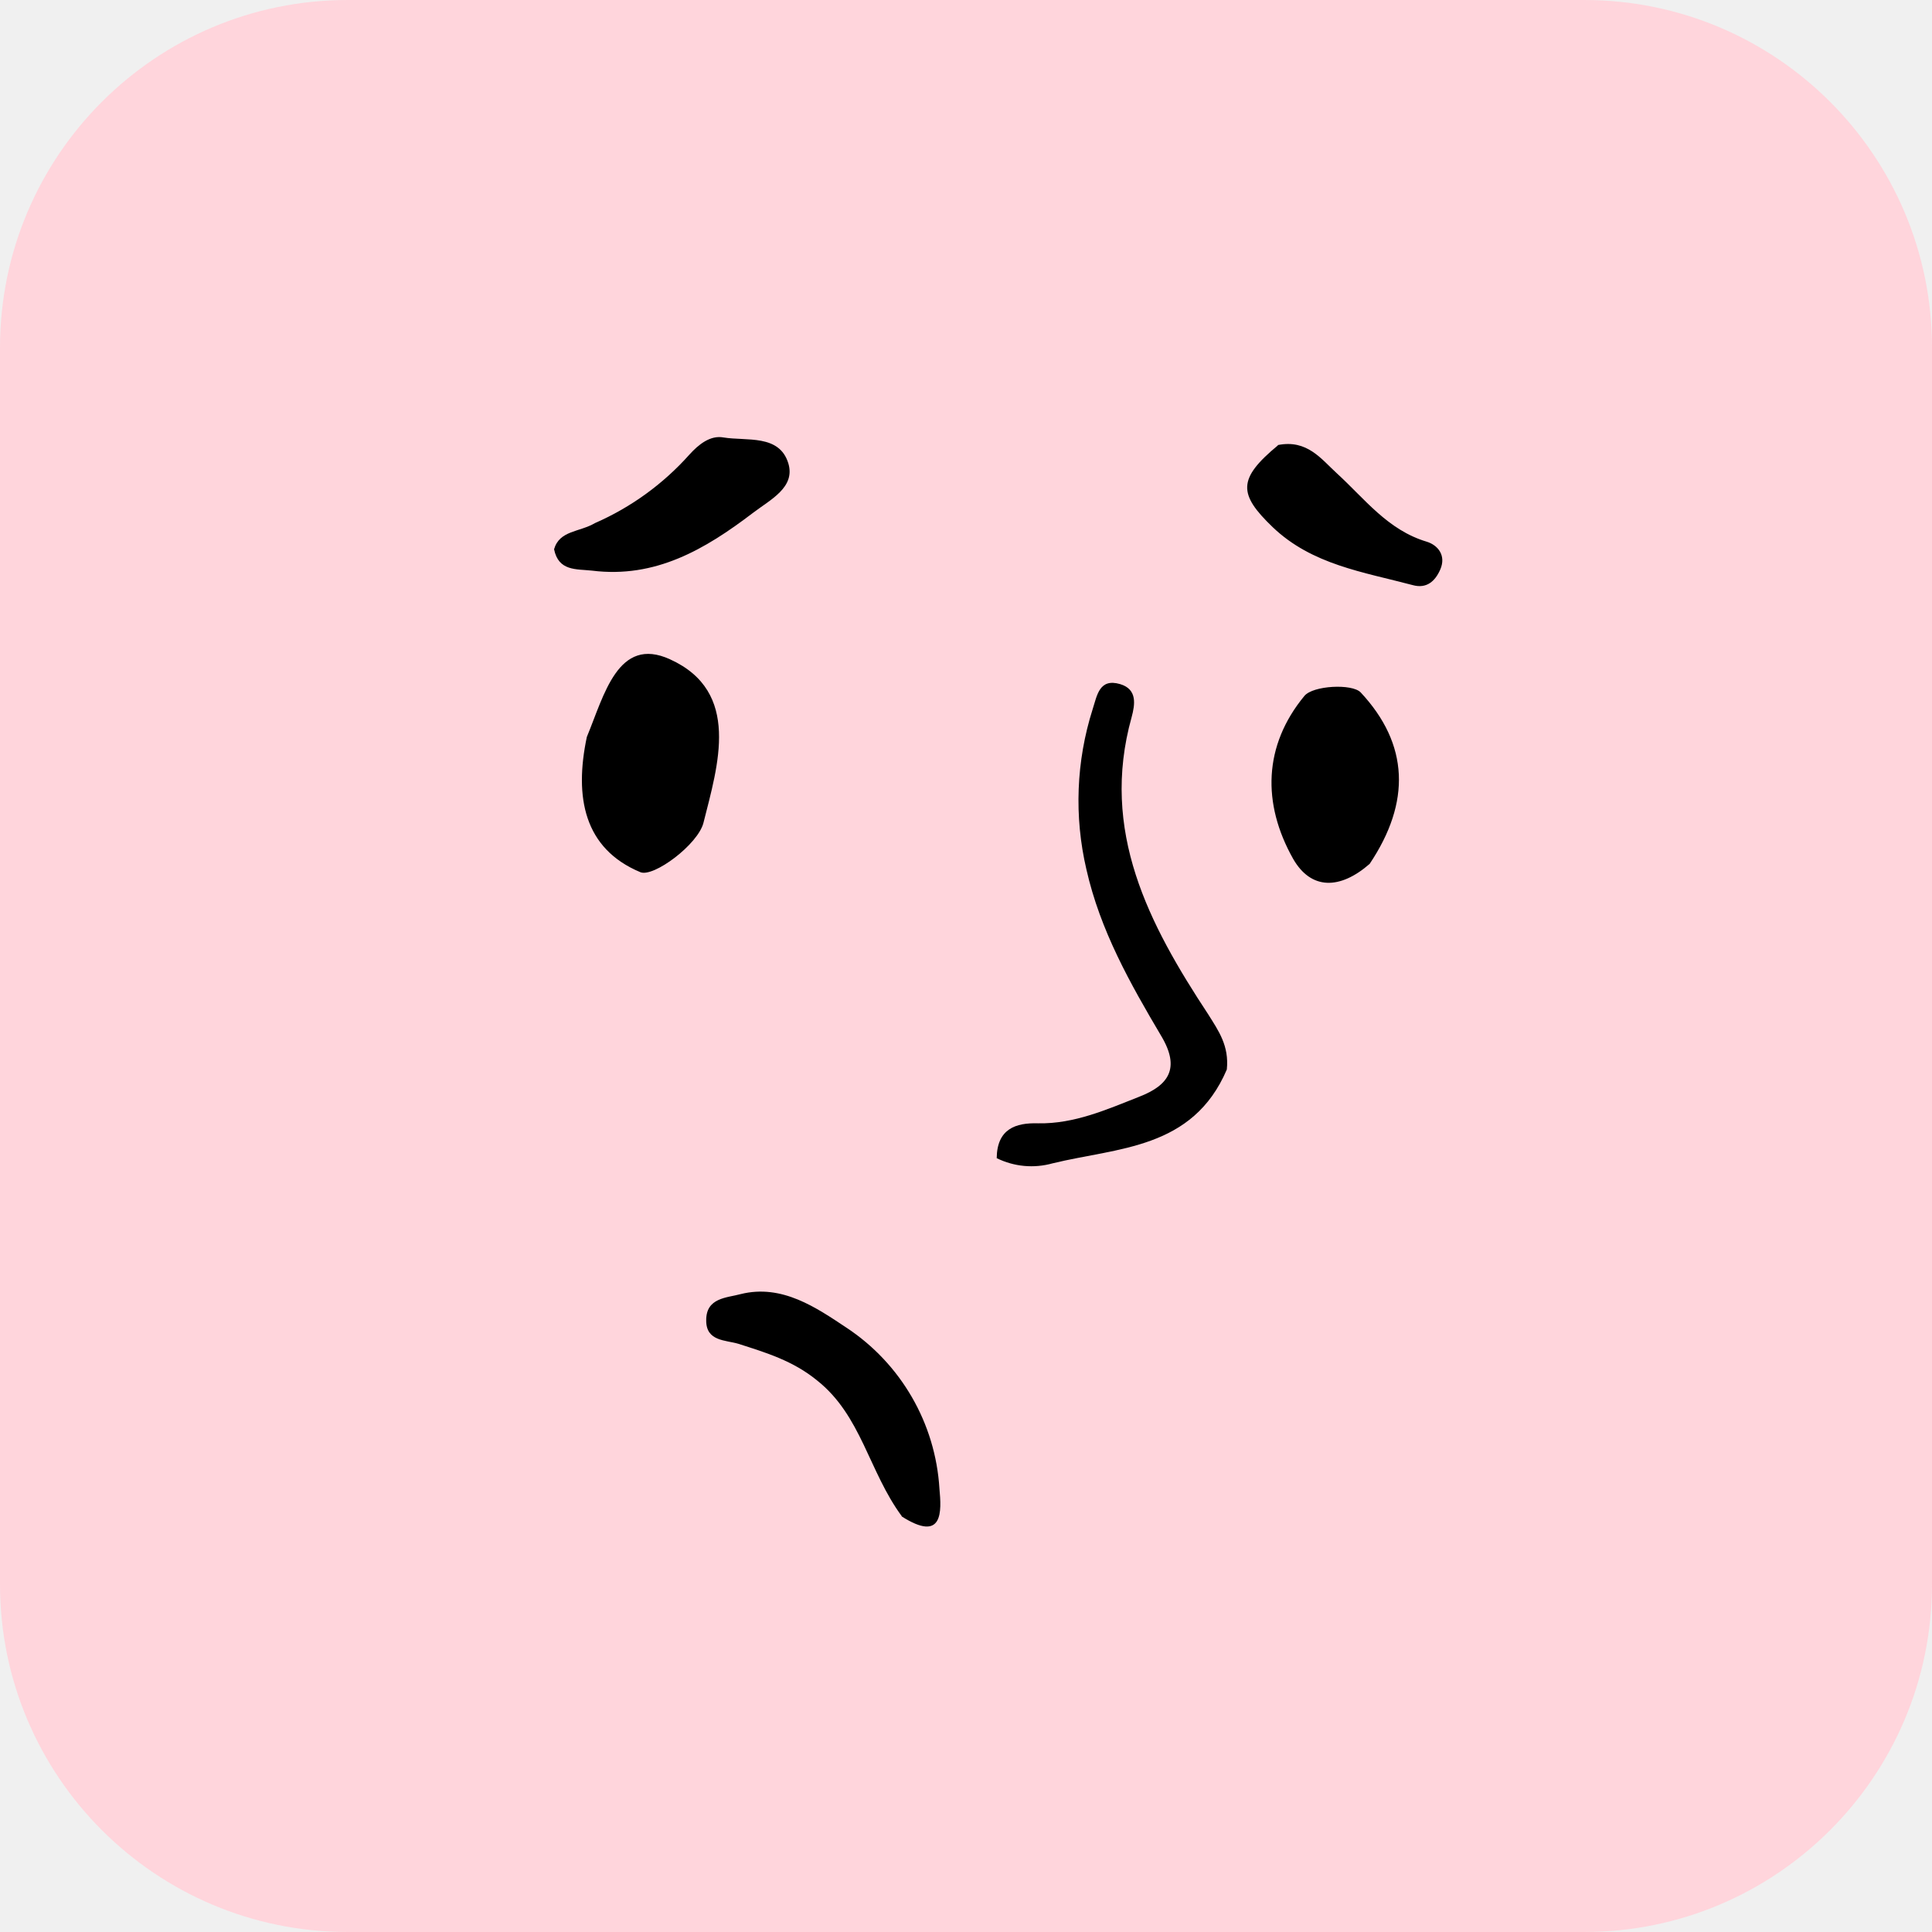
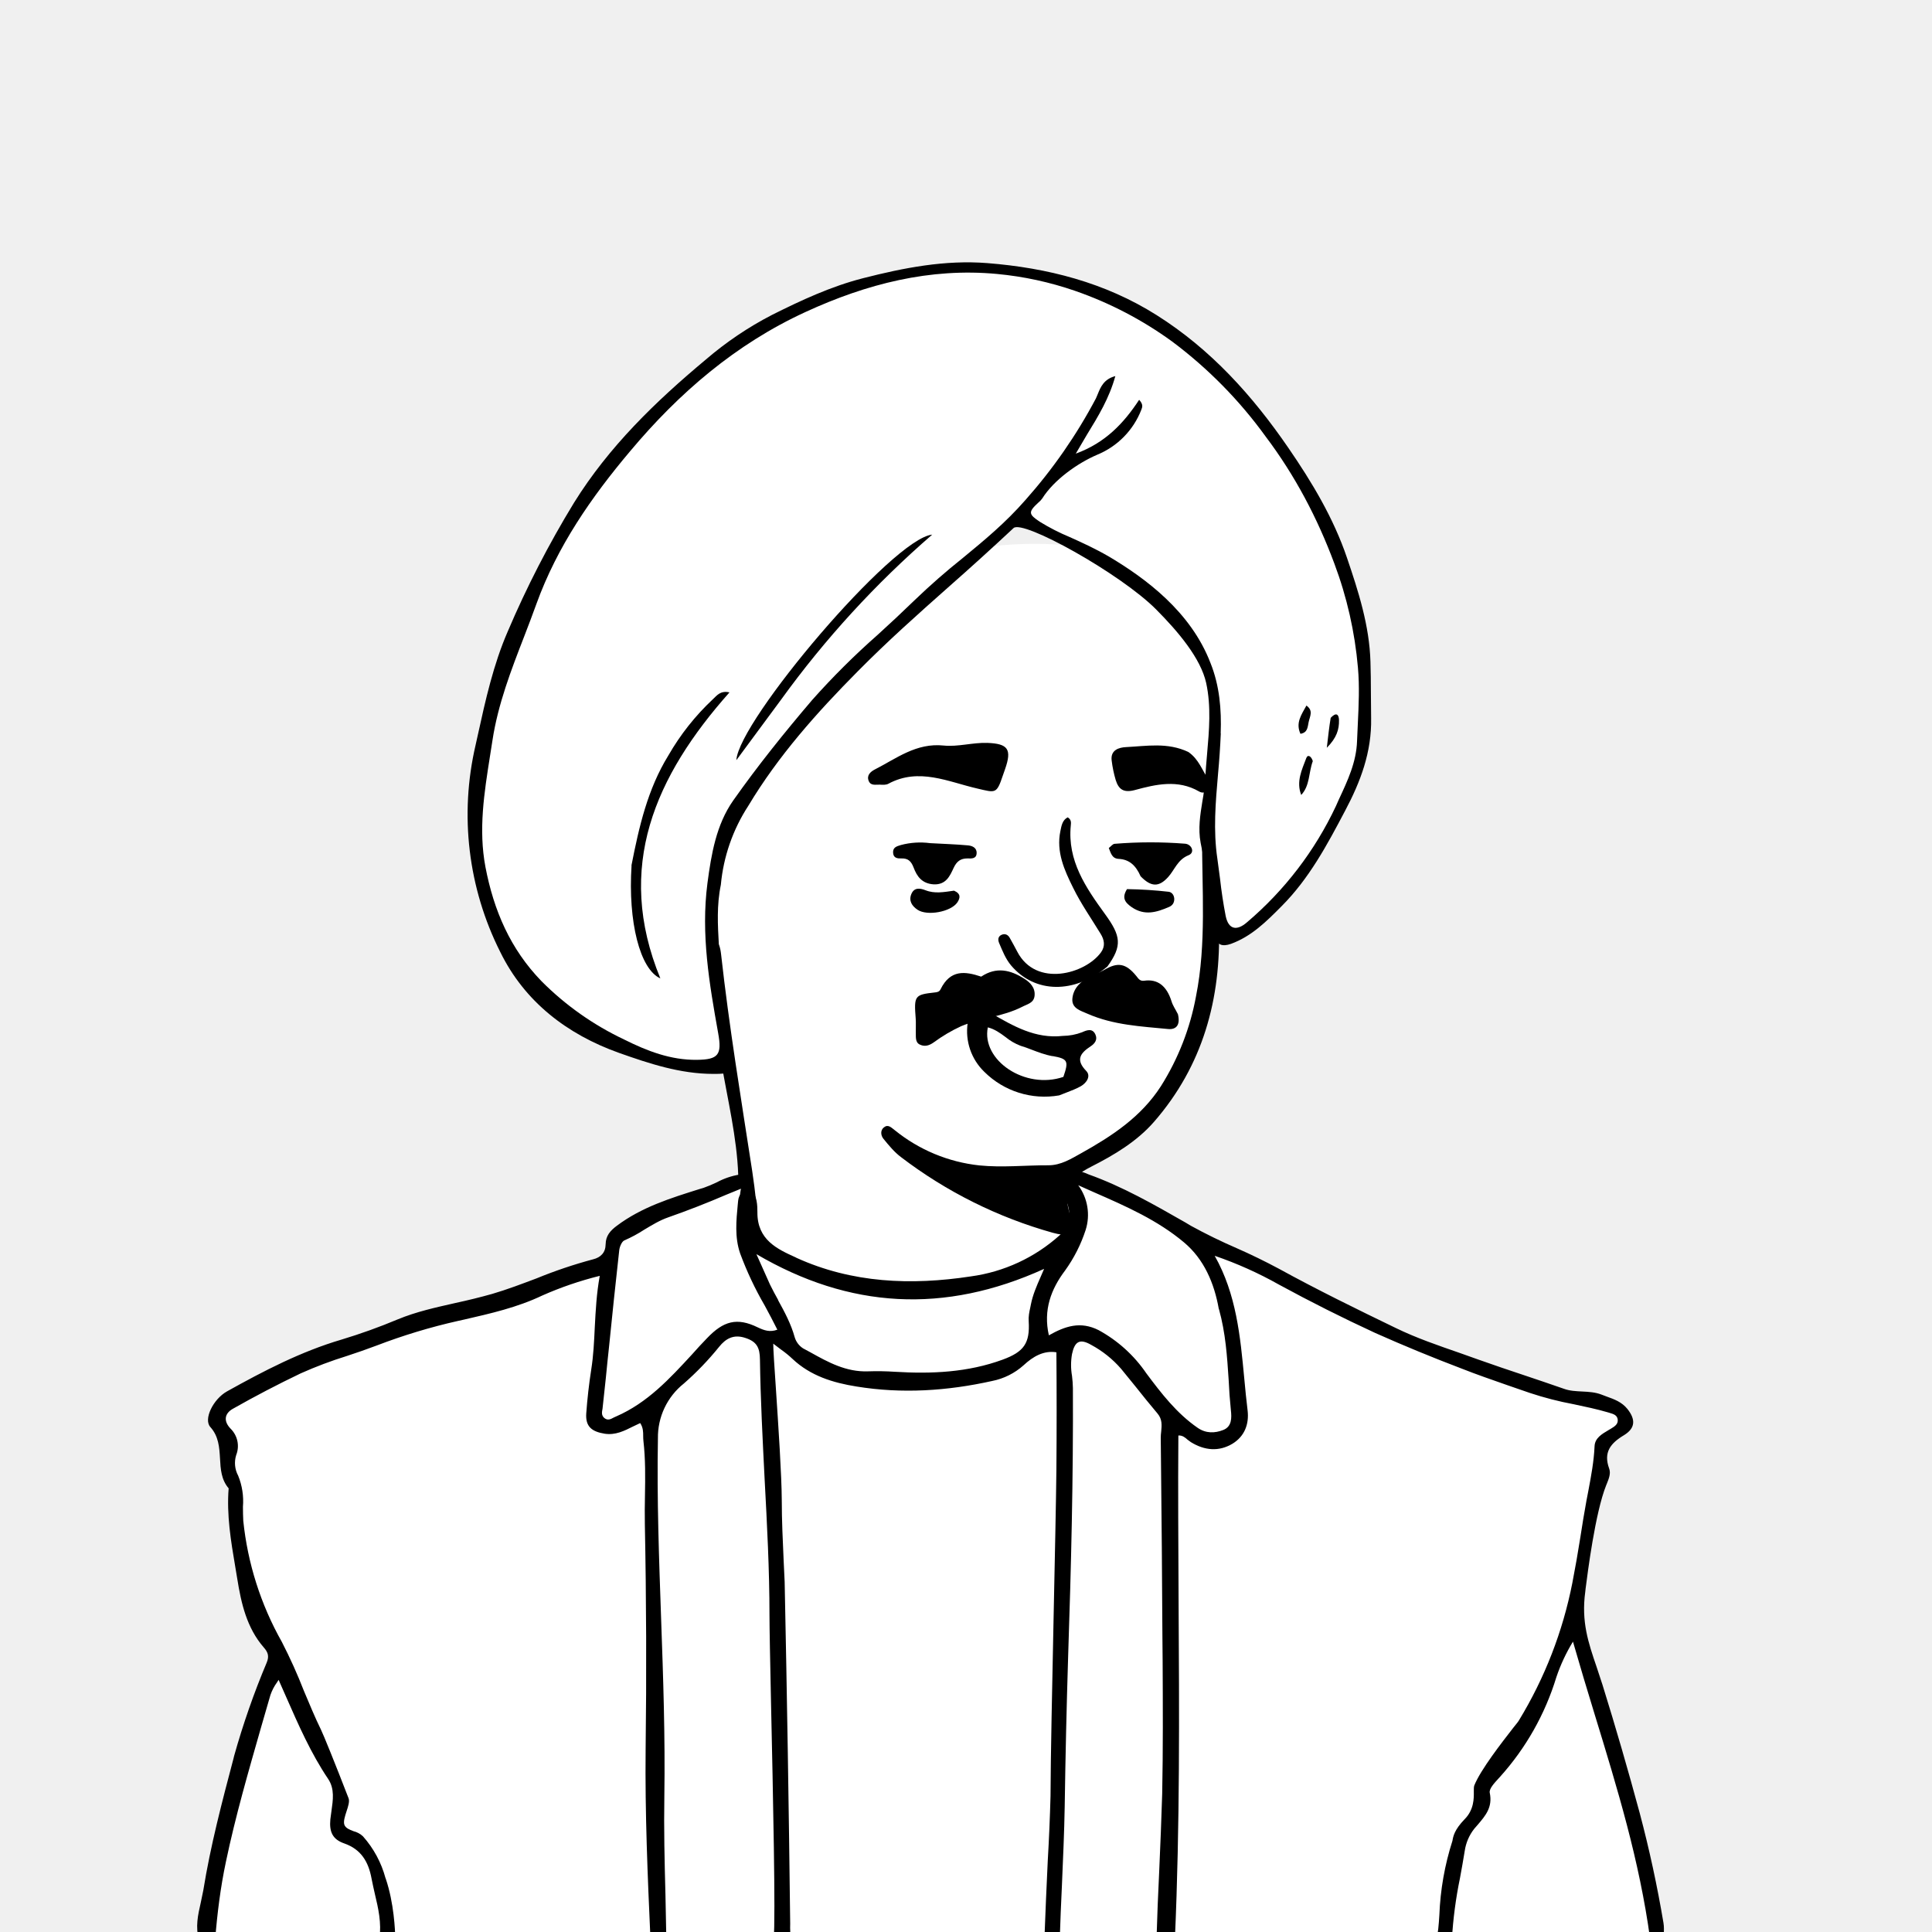
- <svg xmlns="http://www.w3.org/2000/svg" viewBox="0 0 560 560" fill="none" shape-rendering="auto">
-   <mask id="viewboxMask">
-     <rect width="560" height="560" rx="100.8" ry="100.8" x="0" y="0" fill="#fff" />
-   </mask>
-   <g mask="url(#viewboxMask)">
-     <rect fill="#ffd5dc" width="560" height="560" x="0" y="0" />
-     <g transform="translate(136 328)">
-       <path d="M125.4 111.5c-9.6-13-11.7-29.2-24.6-39.4-7-5.7-14.7-8-22.8-10.6-3.7-1.1-9.3-.7-9.3-6.7-.1-6.7 6-6.6 10-7.7 12-3 22 4 30.6 9.7a60.3 60.3 0 0 1 27 46.7c.6 6.5 1.2 15.8-11 8Z" fill="#000" />
+ <svg xmlns="http://www.w3.org/2000/svg" viewBox="0 0 1744 1744" fill="none" shape-rendering="auto" aria-hidden="true">
+   <defs>
+     <g id="head-variant01-b8959750">
+       <path d="M553 723.7c-99 297-363.7 388.6-503.6 19.8-19.3-50.7 31-69.5 66.2-91.9 24.1-15.3 36.8-28.5 35.3-42.2C144 545 114 365.6 114 365.6l-3-5.8s.7-1.6-2.2 1.2c-3 3-9.9 34.2-37 34.2-24.5 0-49.2-10.9-61-86.3C6.3 281.6 8.7 210 39 197c12.5-5.3 24-7.2 35.2-.8s-13-22 112-126C267.5 2.4 395.8-7.5 447.6 4S551 40.8 574 94.5c27.8 65-25.9 114.3-14 262.5-2.2 53.6.8 171.2-146.6 210.6-28 7.5-19.3 48.4 22.7 58.4 67 21 117 72.3 117 97.9" fill="#ffffff" />
+       <path d="M7.6 228.9c5.2-16.1 23.7-44.7 42.2-42C71.7 185 83.8 198 94 213a140 140 0 0 1 22.4 61.5c.5 3.7 1 7.6-1.2 11.3-4.5.6-4.9-3-5-5.6-.5-20.7-9.7-38.7-18.9-56.1-6.6-12.5-16.2-24.6-31.4-27.6-17.2-3.5-33 12-40.8 32.2-14.5 37.6-12 74.6 1.4 111 5.8 15.9 13.1 32.1 27.8 43.2 14.8 11.3 32.7 9.3 43.6-5.7 2.5-3.4 5.6-6.7 7-10.6 2.1-5.7 5.4-11 11.3-10.3 6.8 1 8 8.3 8.7 14C126.2 436 137 501 147 566c2.6 17.1 5.6 41.7 3.6 52.1-.7 3.7 0 7-4.5 7.8-4.9.7-7-2.1-7.7-6.5-2.3-17-3-23.6-4-49.6-1.2-34.3-9.6-68-15.3-102a604 604 0 0 1-10.9-97c-8.5 12.7-14.8 23.3-26.5 27.2a40.5 40.5 0 0 1-46.1-12.6 128 128 0 0 1-28.8-55.8c-8.4-34-9.9-67.1.9-100.6m572.7-71.5c6.5 4.4 5.7 10 3.7 15.2-21.6 55.7-17.6 113.8-15.8 171.6 2.1 66.4-14.5 126.8-58.7 177.5-15.4 17.6-35.8 29.8-56.5 40.3-21.4 11-25.9 20.1-19.2 43.6 1.3 4.7 4.4 9.6-.2 14.4s-9.8 3.1-15.4 1.7a406 406 0 0 1-137-68.3c-6-4.5-11-10.6-15.8-16.5-2.5-3-3-7.8.5-10.4 3.7-2.9 6.4.1 9.8 2.7A146 146 0 0 0 352 561c21 2.1 41.5-.2 62.3-.1 11.5 0 20.6-5.9 29.5-10.8 27.8-15.5 54.3-32.8 72.2-60.7a230 230 0 0 0 31.6-80.9c9.6-48 5.3-96.6 5.5-146.2 4.2-36.9 8.1-72.7 27.3-104.8M60.6 238.6c21 1 34.7 28 35.8 70.3-6 18.8-12.8-1-21 2.7-4 14.5 15.1 20 16.3 34-14-.6-21.1-9.3-25.9-19.8-5.5-12.2-1-22.2 9.7-29.9-6.7-13.4-21.7-18-30-30.5 10-3.5 15.1 2.9 21 6.8 5.9 4 9 11.3 17 15-.8-19.8-11.7-34-23-48.6" fill="#000000" />
    </g>
-     <g transform="translate(246 125)">
-       <path d="M109.6 185c-9.9 23.2-31.7 22.6-50.5 27.2-5.4 1.5-11.1 1-16.2-1.5.1-8.5 5.5-10.3 12-10.1 10.5.2 19.9-4 29.3-7.7 8.5-3.3 12-8.2 6.4-17.6-9-15.2-17.7-30.6-21.7-48.3a87.5 87.5 0 0 1 1.8-46.4c1.3-4 1.9-9.1 8-7.3 5 1.5 4.3 5.9 3.3 9.6-9.2 33 5 60 22.2 86.1 3 4.8 6.1 9.1 5.4 16Z" fill="#000" />
+     <g id="clothesGraphic-saturn-b8959750">
+       <ellipse cx="257.1" cy="202.6" rx="100.1" ry="98.5" stroke="#ffffff" stroke-width="15" />
+       <path d="M328.3 271.8q11.7 7.4 21.8 13 20 11.3 32 15.2a35 35 0 0 0 7.8 1.7 35 35 0 0 0-3.4-7.2 186 186 0 0 0-21.8-27.9q-8.1-9-18.5-19.2a97 97 0 0 0 6.3-14.9q13 12.8 23.3 24a200 200 0 0 1 23.6 30.4q3.9 6.4 5.3 12.1c.9 3.7 1.1 8.7-2.1 12.8-3.3 4-8.2 5-12 5q-6-.1-13-2.6c-9.4-3-21.3-8.6-34.8-16.3q-12.3-6.9-26.4-16 6.4-4.6 12-10.1M192.9 127l-11.5-6.7q-19.9-11.2-32-15-5.2-1.7-7.8-1.8a35 35 0 0 0 3.4 7.2q6.5 11 21.8 27.9l7.7 8.2a98 98 0 0 0-7.9 13.5l-10.9-11.6a200 200 0 0 1-23.6-30.4 45 45 0 0 1-5.3-12.1c-.9-3.7-1-8.7 2.2-12.8 3.3-4 8.2-5 12-5q5.9.1 13 2.6a200 200 0 0 1 34.8 16.3q8.3 4.6 17.5 10.4-7 4.1-13.4 9.3" fill="#ffffff" />
+       <g fill="#ffffff" stroke="#ffffff">
+         <path d="M249 223.7c-72.4-57.7-123.5-114-114.2-125.6Z" />
+         <path d="M249 223.7c-72.4-57.7-123.5-114-114.2-125.6" stroke-width="15" />
+       </g>
+       <g fill="#ffffff" stroke="#ffffff">
+         <path d="M396.7 307.1c-9.3 11.7-75.5-25.7-147.8-83.4Z" />
+         <path d="M396.7 307.1c-9.3 11.7-75.5-25.7-147.8-83.4" stroke-width="15" />
+       </g>
    </g>
-     <g transform="translate(-45 137)">
-       <path d="M215.1 76.6c5-12 9-29.4 24.1-22.5 20.7 9.4 13.9 30.7 9.7 47.4-1.6 6.3-14.5 15.9-18.3 14.3-16.3-6.8-19.2-21.7-15.5-39.2ZM442 113.4c-8.6 7.5-17 7.6-22.2-1.5-9-16-8.6-32.8 3.3-47.2 2.5-3 13.8-3.6 16.3-1 14 15 14.6 31.8 2.6 49.7Z" fill="#000" />
+     <g id="clothes-variant05-b8959750">
+       <path d="M1339 719 30 721.7s25.8-189 56.2-235.7c16.3-25-10.6-45-16.4-70.3S58 357.8 59.3 348.3A173 173 0 0 0 55 305c-3-14-.2-28.3-7-40.5-7-12.1-8-25 0-30.7 8-5.8 341.2-123.5 341.2-123.5l10.3-21.6s47-34.8 72.2-40.7 47.1-9.7 47.1-9.7-5.2 24.3-1.4 36.6c4 12.4 81.6 64 143.2 59 84.4 0 150.9-40.4 156.3-56 5.4-15.5-3.3-18.8-6.6-31.7-3.4-12.8 4.8-17.6 19.3-9.6s211.3 110.9 254 130.4c42.6 19.6 202.6 69.4 202.6 69.4s30.2 8.8 26.7 17.2c-7.6 17.9-24.1 1-24.1 49.6 0 30-25.3 125.6-25.3 125.6s39.6 123.7 46.2 148.2 29.3 142 29.3 142" fill="#ffffff" />
+       <mask id="clothesVariant05-a" style="mask-type:luminance">
+         <path d="m555 718.7-12-460h266.5l-9.5 460z" fill="white" />
+       </mask>
+       <g mask="url(#clothesVariant05-a)">
+         <use transform="translate(424 305.7)" href="#clothesGraphic-saturn-b8959750" />
+       </g>
+       <path fill-rule="evenodd" clip-rule="evenodd" d="M436.2 721.7c-2.6-57.2-5-114.3-4.4-171.6q1.3-101.8-.7-203.6-.2-13 .1-25.7c.3-16.5.5-33-1.4-49.5q-.2-2-.2-4.3c0-3.7 0-7.6-2.7-11.7l-6.3 3c-8 4-16 8.1-25.8 6.6-11.6-1.9-17.4-6.4-16.6-18.3a489 489 0 0 1 4.5-39.6c2-12.6 2.6-25.3 3.2-38.2.8-15.2 1.6-30.7 4.5-46.4a315 315 0 0 0-52 17.8c-22.4 10.7-46.6 16.2-70.6 21.7l-5.4 1.2q-37.4 8.4-73.4 22.2-13.3 5-26.8 9.4a376 376 0 0 0-41.7 15.7 994 994 0 0 0-61.3 32c-7.5 4.2-8.7 11.1-2 18a22 22 0 0 1 5 23.8 24 24 0 0 0 1.8 18.6 61 61 0 0 1 4.3 28q0 6.5.3 12.7a281 281 0 0 0 34.8 109.3 468 468 0 0 1 20 44.4c5 11.8 9.8 23.6 15.4 35 2 4 12.6 30 24.9 61.9 1 2.8-.4 7.2-1.9 11.7-1.5 4.6-3 9.3-1.9 12.2 1.2 3 4.6 4.3 8.2 5.7a19 19 0 0 1 8.6 4.7 93 93 0 0 1 20.3 37.7l.2.4c7.5 22.1 8.5 47 8.6 54a33 33 0 0 1-14.3.2c2-14.3-1-27.3-4.1-40.3q-1.6-6.9-3-13.9c-2.8-15.3-9.5-26.4-24.5-31.7-10.5-3.6-13.8-10.2-12.7-21.8l1-7.5c1.4-9.9 3-20.1-3-29-15.5-23-26.6-48.3-37.9-74l-6.8-15.4-1.4 2.2a43 43 0 0 0-6 11.5l-8.4 29C73.2 570 61.6 610 53 651c-5 23.5-7.9 47-9.8 70.8H28.7c-3.5-11.5-1-22.5 1.5-33.5l2.3-11.1C39 636.8 49.4 597.4 59.8 558l.5-2.1a710 710 0 0 1 29.5-84.5c2.3-5.6 1.2-9.2-2.8-13.7C71.8 440.2 66.7 418 63.2 396l-1.8-10.8c-4-23.5-7.9-47-6-71-6.7-7.8-7.3-17.4-7.8-27-.6-10-1.2-20-8.7-28.3-6.4-7 2.5-25.2 15-32.2 33.2-18.5 66.8-36 103.5-46.8a517 517 0 0 0 50.6-18.2c16.9-7 34.5-10.8 52.1-14.8q16.8-3.6 33.2-8.2c13.6-4 26.7-9 40-14a420 420 0 0 1 51-17.2c7-1.7 11.3-6.1 11.4-13.6.1-7.7 4.2-12.3 10.1-16.7 22.5-16.9 48.7-25 74.8-33.2l3.4-1q6.2-2.2 12-5a65 65 0 0 1 20.5-7c3.3-.6 6.5-1.2 10.2 0 2 6.6-2 9.9-6.8 11.9l-15.4 6.3a806 806 0 0 1-52.3 20.4c-7.8 2.7-14.7 7-21.6 11.1q-8.6 5.6-18 9.7c-2.3 1-4.2 5.6-4.6 8.7q-4.9 44-9.3 88l-1.4 13.2-1.4 14.1-3 27.9c-.6 3-1.2 6.1 1.7 8.5 3 2.4 5.7 1 8.4-.5l2.2-1c28.3-12.3 48.4-34.2 68.5-56q6.7-7.6 13.6-14.7c14.7-15.4 26.9-18.9 45.7-9.7 5.7 2.7 10.9 4.6 17.7 2.1q-5.5-11-11.4-21.8a302 302 0 0 1-22.2-47.1c-5-14.6-3.5-29.6-2.1-44.4l.3-3c.5-5.6 4.3-10.2 11.4-10.7 5.9 5.8 6 15.3 6 21-.2 25 18.1 33.3 34.7 40.8l.5.3c50.3 22.9 103.7 25 157.4 16.8a150 150 0 0 0 80.3-37.2c11.4-10.4 10-22.9 4.5-34.3-4.5-9-1.5-14.8 3.7-20.6 4.7-5.2 10.3-3 15.5-1l2.3 1c30.8 11 59 27.2 87.4 43.4l5 3a493 493 0 0 0 41.3 20.2q19.3 8.5 38 18.5c34.6 19 70.1 36.4 105.7 53.6 18.5 9 38.1 15.7 57.7 22.5l16.3 5.8q20.9 7.4 41.8 14.3 18 6 35.8 12.2c5.4 2 11 2.2 16.6 2.5 5.9.3 11.8.6 17.5 2.8l4.5 1.7c7 2.5 13.8 5 18.8 11.2 7.6 9.5 7.3 17.4-3 23.7-12.2 7.3-18.8 15.5-13.4 30.2 1.6 4.4-.3 9-2 13.3l-.5 1.2-.2.5c-10 25-16.8 79.6-18.6 93.4l-.3 2.8c-3.7 27 2.8 46 10.2 67.7l5.4 16.4q17.9 57.6 33.6 115.8 13 49 21.4 99c.6 3.4.4 7 .3 11l-.2 3a25 25 0 0 1-12.2.2c-9.4-69.9-29.7-136.2-50-202.4q-10.1-32.8-19.6-65.7a158 158 0 0 0-15 32.1 238 238 0 0 1-50.9 90l-1.2 1.3c-4 4.4-8.8 9.5-8 13.1 2.7 13-3.9 20.6-10.7 28.6l-3.3 3.8a42 42 0 0 0-8.6 20q-2 12.3-4.3 24.6a383 383 0 0 0-7.3 55.5h-14.3c2-6.1 2.4-13.2 3-22.2a251 251 0 0 1 11.8-67c.7-4 1.7-9.9 11-19.5 8.5-8.6 8.4-18.8 8.3-25.2q-.1-3.6.4-5.2c5.6-14.2 25.4-39.5 35.1-52q4.7-5.7 5.4-7.1a379 379 0 0 0 48-123.6q4-20.6 7.3-41.6 2.5-16.5 5.5-33l1.7-8.8c2.5-13.3 5-26.5 5.6-40.2.3-7.4 6.6-11 12.5-14.5l1.3-.8.5-.2.4-.3c3.3-2 6.7-4 6.2-8.3-.5-4-3.9-5-7.3-6l-1.3-.4c-10.2-3-20.7-5.2-31.1-7.4a300 300 0 0 1-39.6-10.2l-20.3-7c-13.9-4.9-27.7-9.6-41.3-15a1511 1511 0 0 1-77.9-32.1 1476 1476 0 0 1-87-43.7 346 346 0 0 0-58-26c19.6 34.7 23.1 72.8 26.7 110.8q1.3 14.6 3 28.8c1.5 12.7-3 23.5-13.6 30-12.3 7.4-25.3 6.2-37.6-1.4l-3-2.2c-2.2-2-4.6-4-8.3-3.8-.4 49.6 0 99.2.2 148.8.6 101.4 1.2 203-3.3 305a42 42 0 0 1-16.6.3q.9-30.6 2.4-60.7 1.6-35 2.7-70c.8-39.9.6-79.7.4-119.6l-.2-22.4q-.4-79.5-1.3-159.2l-.2-19.9q0-3 .4-5.9c.5-5.5 1.1-11-3.3-16.2q-10.1-12-19.8-24.3L861 206.3a96 96 0 0 0-27-21.6c-10.4-6-14.9-3-17.3 8.3a57 57 0 0 0 0 19.7q.7 5.6.8 11c.4 80.8-1.6 161.5-4.3 242.2q-2.1 67.6-3.1 135.4c-.4 23.7-1.5 47.4-2.5 71q-1.2 24.7-2 49.6c-4 0-9.9-.5-13.8-1.3.8-23.1 2-48.1 3-70.2a1849 1849 0 0 0 2.5-58.5c.1-34.5 1.5-99.8 2.8-162.4 1.1-52.7 2.2-103.4 2.5-132.4a6423 6423 0 0 0 0-105.7c-11.4-1.8-21 3.7-29.6 11.7a60 60 0 0 1-28.4 14.2c-40.4 9-81.3 11.7-122.4 5-21.3-3.4-41.6-9.6-57.9-25q-4.5-4.3-10.6-8.6l-6.7-5.1c0 4.7 1 20.7 2.4 40.7 2.2 33.3 5.2 77.9 5.3 100.7 0 18.2.9 36.4 1.7 54.6l.9 19a33762 33762 0 0 1 5 308.7c-.1 4.8-.3 9.7 1.7 14.4q-8.3.2-16.6-1c1.8-17.9-.6-131.4-2.4-212.6-.8-37.8-1.4-68.6-1.4-79.5 0-41-2.2-82.1-4.4-123.1-1.8-35.9-3.7-71.7-4.2-107.6-.1-10.7-2.9-16.2-13.3-19.5-10.6-3.5-17.7.8-23.5 8a266 266 0 0 1-31.9 33.2 62 62 0 0 0-23.4 49.5c-1 54.5 1 108.8 2.9 163.2 1.9 53.2 3.7 106.4 2.9 159.6-.5 29.7.2 59.5 1 89.2l.8 40.6zm513-569.4c-4.1-23.4-13.4-45-31.4-60.1-23.8-20-52.1-32.5-80.7-45l-14.8-6.6A45 45 0 0 1 829 81a133 133 0 0 1-18.5 36.5c-12.7 16.8-19.9 35.7-14.7 58.6 14.7-8.3 28.4-13 44.9-4.7a124 124 0 0 1 43.1 39c13.6 18.2 27.3 36 46.2 49.1 7.6 5.3 15.7 5 23.3 2 7.7-3.1 7.6-10.8 6.8-17.9q-1.4-13.5-2-27.3c-1.4-21-2.7-42.2-8.8-64m-397.8-8q-3.9-6.9-7.5-14.2l-12.2-27.3c84 49.3 169.7 54.2 259.7 13.3l-3.2 7.4c-3.6 8.2-7 16-8.7 24.6l-.6 3c-.9 4-1.7 8-1.4 12.3 1.2 19.9-4.4 27.6-23.4 34.6-31.6 11.6-64.2 13-97.3 11a243 243 0 0 0-24.4-.4c-19.7.7-35.9-8.2-52-17.2l-6.5-3.5a18 18 0 0 1-7.6-10c-3.3-12-9.1-22.8-15-33.5" fill="#000000" />
    </g>
-     <g transform="translate(-45 137)" />
-     <g transform="translate(119 114)">
-       <path d="M53.5 37.6a79.2 79.2 0 0 0 27.3-19.8c2.7-3 6.1-5.7 9.9-5 6.7 1.1 16.2-1 18.8 7.5 2.1 7-5.2 10.5-10.3 14.4-13.8 10.5-28.2 19-46.6 16.7-4.6-.5-9.7.2-11-6.2 1.6-5.5 7.3-4.9 11.9-7.6ZM251.4 15c8.5-1.7 12.6 4.1 17.1 8.2 8.1 7.4 14.7 16.4 26 19.8 3.3 1 5.7 4 4 8-1.5 3.5-4 5.7-8 4.6-14.3-3.8-29.2-5.9-40.6-16.8-10-9.6-10.2-14 1.5-23.7Z" fill="#000" />
+     <g id="hair-variant61-b8959750">
+       <path d="M393.2 735c-56.5 18.4-150.5-40-180.6-70-46-46-58.2-136.2-43.3-204.5 14.8-68.3 111.4-415.7 409.3-440 178.6-14.7 269 98.7 309.4 157.9 63 91.8 99.7 223.2 63 317.3-19.2 49.3-89.7 135.8-106.6 126.5s-23-118.2-15-184.1c14-116.2-176.8-196.2-176.8-196.2s-58.4 50.3-147.4 139.3-126.6 162.8-129.7 221C372 665 393.2 735 393.2 735" fill="#ffffff" />
+       <path fill-rule="evenodd" clip-rule="evenodd" d="M382.9 630.8c-1-17.7-2-35.6 1.8-54a157 157 0 0 1 24.8-71.3c27-45.1 62-84.3 98.8-121.4 27.4-27.7 54.3-51.6 81.6-75.8a2679 2679 0 0 0 59-53.5c8.3-8 96.4 41 128.6 73.3 20.4 20.5 40.4 44.4 45.3 66.5 4.6 21.2 2.7 42.8.8 64.4q-1 11-1.7 21.9-.6 10.2-2.5 20.4c-2 12.4-4 24.8-1.6 37.6l4.5 22.8c4.1 20.2 8.3 40.4 9.2 61 .3 8.5 5.9 10.2 13.7 7.4 18.6-6.8 32-20.2 45.5-33.8 25-25 41.4-55.7 57.6-86.5 13.8-26 24-52.8 23.4-83.5q-.2-11.6-.2-23.3 0-13.7-.4-27.4c-.9-32.7-10.9-63.7-21.2-94-12.1-35.7-31.5-68.1-52.9-99.2-32.4-47.2-70-89-119-119.9-46.6-29.4-98.5-42.6-152.8-46.9-38.2-3-75.2 4.2-112 13.6-29 7.4-56 20-82.2 33.1a310 310 0 0 0-59.9 40.4c-45.5 38-87.4 78.5-119 129.3a895 895 0 0 0-59.8 116.2c-12.9 29.7-20 61.6-27 93.5l-2 9a276 276 0 0 0 22.3 186.8c22 44.9 60.3 74.3 107.1 91 27.4 9.7 55.3 19 85.3 19 14.7 0 17.2-.4 17-15.5-.1-12.4-2.9-24.5-5.6-36.6a163 163 0 0 1-5.7-38.7q0-13-.8-26m453-190.6c.8-21.6-1-43.1-9.2-63.5-17.8-46.5-59-76.6-91-95.7-13-7.6-25.2-13.1-36.1-18a191 191 0 0 1-26.8-13.7c-10.2-6.8-11-8.7-1.5-17.4q2-1.6 3.5-3.7c10.7-17 32.1-32 49.6-39.5a72 72 0 0 0 39.9-40.7c1-2.5 1.7-4.9-2-8.9-13.8 21-30.4 38.8-57.2 48.6l10-17c10.3-16.8 20.2-33 25.7-53-10.3 2.7-13.3 9.9-15.8 16.1l-1.7 4a466 466 0 0 1-63.7 91.8c-18.1 20.7-37.2 36.4-56.5 52.3a618 618 0 0 0-43.4 38q-16.5 16-33.5 31.4a685 685 0 0 0-59 58.7c-25 29.3-49.2 59.4-71.4 90.9-15.2 21.7-19.7 48.1-23.2 74.6-6 46 1.7 90.7 9.7 135.4 3.5 19.4.2 23.8-19.2 24-23.7.3-45-8-65.6-18.3A265 265 0 0 1 223 664c-28.4-29.2-43.3-64.1-50.8-103.3-6.4-33.9-1.1-67 4.1-100l2.2-14c5-33 16.9-63.7 28.8-94.4q5.6-14.4 10.9-29c18.8-52 49.6-96.4 84.7-138 44-52.5 95.2-96.6 158.3-125.6 55-25.3 112.2-40 172.8-34.3q36.2 3.4 70.6 15.3a336 336 0 0 1 87.5 45.7 399 399 0 0 1 84.5 85.9c26.4 35 46.7 73.6 61.9 114.5a354 354 0 0 1 21.3 94c1.5 17 .7 33.8-.1 50.6L959 447c-.6 19-8.5 35.8-16.3 52.5l-2.8 6.3a311 311 0 0 1-80.2 104.8c-9.4 8.2-16.8 6.5-19.3-5.7a426 426 0 0 1-5.1-33.7l-2.4-18c-3.8-25.5-1.6-50.9.6-76.3q1.7-18.3 2.5-36.7" fill="#000000" />
+       <path d="M304 559.4c6.9-35.3 14.7-69.1 33.3-99.3a219 219 0 0 1 40.2-50.8c3.4-3 6.5-8.1 15-6.2-67 75.4-103.8 157.6-62.4 258.2-18.4-8.2-29.3-51-26-101.9m135.1-149.9-40.5 54.8c2-35.7 141.3-200.3 176.8-203.6a875 875 0 0 0-136.3 148.8M919 465.3c-3.8 10.5-2.5 22-10.4 30.4-4.7-12 .6-22.7 4.5-33.1 1.4-4 4.7-1.8 6 2.7m16.1-39.2c5-5.4 7.4-3.1 7.5 2 .2 8.3-2 16-11 25 1.3-11 2.1-18.6 3.5-27m-19.9 3.8c-1 5-1 9.5-7.4 10.6-4.5-9.9.8-17.1 5.4-25.5 6.4 4.6 3.2 9.4 2 14.9" fill="#000000" />
    </g>
+     <g id="mouth-variant30-b8959750">
+       <path d="M169 100c4.8-14.2 4-16.2-9.8-18.7-10.2-1.8-19.3-6.3-29-9.4-10.9-3.5-18-13.8-29.5-16.5-6 29.8 33.7 56.5 68.2 44.7" fill="#ffffff" />
+       <path fill-rule="evenodd" clip-rule="evenodd" d="M97.6 95.6a77 77 0 0 0 67.5 21.2l6.4-2.5c4.8-1.9 9.2-3.5 13.2-5.8 5.2-3 9.3-9.2 4.8-13.8-10-10.3-5-16.2 4-22.2 4-2.6 6.4-6.2 4.3-10.7-2.7-6-8-3.8-12-2a50 50 0 0 1-17.4 3.3c-24.8 2.8-44.9-9-64.8-20.5l-.6-.3c-11.8-7-19-4.6-20.5 9.2a51 51 0 0 0 15.1 44.1m61.6-14.3c13.9 2.5 14.6 4.5 9.7 18.8-34.5 11.8-74.2-15-68.2-44.7 6 1.5 11 5 15.8 8.6a49 49 0 0 0 13.7 8q5 1.5 9.7 3.4c6.3 2.4 12.5 4.8 19.3 6" fill="#000000" />
+       <path d="M67 36c8.2 3.7 7.7 9.3 4.2 15-2.6 4.5-6.5 7.2-11.7 4-4.8-3-3.7-7.1-1-11 2.2-3 3-7.3 8.5-8" fill="#000000" />
+     </g>
+     <g id="beard-variant07-b8959750">
+       <path d="M232.7 76.6c13.8-9.2 26.5-6 38.8 1.8 5.1 3.2 10.2 8 9.4 15.5-.7 6.6-6.6 7.5-11.3 10-17.6 8.9-37 10-54.9 17.4a141 141 0 0 0-24.9 14.7c-4.1 2.9-8.1 4-12.3 2-4.7-2-3.6-7.5-3.8-12-.1-3.8.2-7.7-.1-11.5-1.6-20.6-1-21.6 17-23.6 2.2-.2 4.4-.5 5.5-3 8.8-17.8 22-16.2 36.6-11.3m177.6 33.9c2.5 10.3-2 14-8.8 13.4-24.5-2.4-49.3-3.5-72.8-13.8-6-2.7-14.3-4.7-13.7-13.4.8-10 8.1-16.3 16-20.2 4.3-2.2 8.8-3.7 13-6.1 11.9-7 19.3-6 28.8 5.7 2 2.6 3.4 4.7 7 4.2 12.3-1.8 20.4 4.8 24.7 18.5 1.2 4 3.6 7.3 5.8 11.7" fill="#000000" />
+     </g>
+     <g id="nose-variant20-b8959750">
+       <path d="M98.7 203.4c-29.8 25.1-65.6 24.4-87-.9-5-6-7.7-13-10.7-20-1.2-2.7-1.5-6.1 2.2-7.7 3.2-1.3 5.8 0 7.4 3q3.4 6 6.7 12.3c17 32.6 61.6 20 75.6.5 4-5.6 3-11.2-.4-16.7-8.4-13.8-17.7-27-24.8-41.5-7.9-15.9-15.4-32.4-11.5-51.2 1-4.9 1.8-9.9 6.6-12.4 3.5 2.1 3 5 2.8 7.3-3.2 31.8 13.6 56.2 30.8 79.9 14.5 19.9 15.8 28.6 2.3 47.4" fill="#000000" />
+     </g>
+     <g id="eyes-variant02-b8959750">
+       <path d="M212.2 70q19.4.3 37.6 2.4c3 .4 5 3.3 5 6.7q-.1 5-4.7 7c-11.2 4.8-22 8.2-33.7.2-6.5-4.5-9-8.7-4.2-16.4M56 71.4c6.4 2.8 5.6 6.6 3 10.6-5.9 8.6-27.3 12.5-36 6.6-5-3.4-8-8-5.6-14C19.9 68.4 25 69 30.2 71c8.3 3.3 16.5 1.7 25.8.4m168.4-13c-4.2-9.5-9.9-15.2-19.8-15.7-6-.3-7-5.1-8.9-9.8 2-1.5 3.5-3.7 5.3-3.8q31.8-2.6 63.5-.1c6 .4 9.3 8 3.2 10.4-10 4-12.5 13.2-18.5 19.8-8.2 9-15.2 9.1-24.8-.8m-190-29.9c12.2.7 23.1 1 34 2 3.6.3 8 1.8 8 6.7 0 5.6-4.6 5.2-8.3 5.1-6.3 0-9.7 2.7-12.5 8.6-3.4 7.4-6.9 15.3-18 14.8C27 65 22.5 58.5 19.5 50.5c-2.2-5.7-5-8.4-11-8.2-3.4.1-7.1-.2-7.5-4.9-.4-5 3-6 7-7.2a68 68 0 0 1 26.4-1.7" fill="#000000" />
+     </g>
+     <g id="eyebrows-variant08-b8959750">
+       <path d="M130.2 43.2c-5.6 16.8-6.6 15.4-23 11.6-26.2-6-52.7-19.2-80.3-4.3-2 1.1-5 1-7.6.8-3.6-.2-8.2 1.3-10.1-3.3-2.1-5 1.5-8.3 5.3-10.3C34.2 27.7 52 13.4 76.9 16c12.8 1.3 26-2.8 39.3-2.4 18.8.7 22.4 5.7 16 23.9zm167.5-21.4c9.6 6.6 12.5 16.8 18.3 25a7 7 0 0 1-.6 9.4c-2.4 2.7-5.4 2.8-8.1 1.2-19.1-11-38.9-6.4-58-1.2-10.2 2.7-14.6-.8-17.2-9.2q-2.5-8.5-3.6-17.4c-1.3-9.8 6.9-11.9 13-12.2 18.5-.9 37.4-4.5 56.2 4.4" fill="#000000" />
+     </g>
+     <clipPath id="clip-b8959750">
+       <rect width="1744" height="1744" rx="0" ry="0" />
+     </clipPath>
+   </defs>
+   <g clip-path="url(#clip-b8959750)">
+     <use transform="translate(532 491)" href="#head-variant01-b8959750" />
+     <use transform="translate(151 1029.3)" href="#clothes-variant05-b8959750" />
+     <use transform="translate(266 221.9)" href="#hair-variant61-b8959750" />
+     <use transform="translate(791 872)" href="#mouth-variant30-b8959750" />
+     <use transform="translate(653 805)" href="#beard-variant07-b8959750" />
+     <use transform="translate(901 669)" href="#nose-variant20-b8959750" />
+     <use transform="translate(805.2 732.6)" href="#eyes-variant02-b8959750" />
+     <use transform="translate(775 657)" href="#eyebrows-variant08-b8959750" />
  </g>
</svg>
